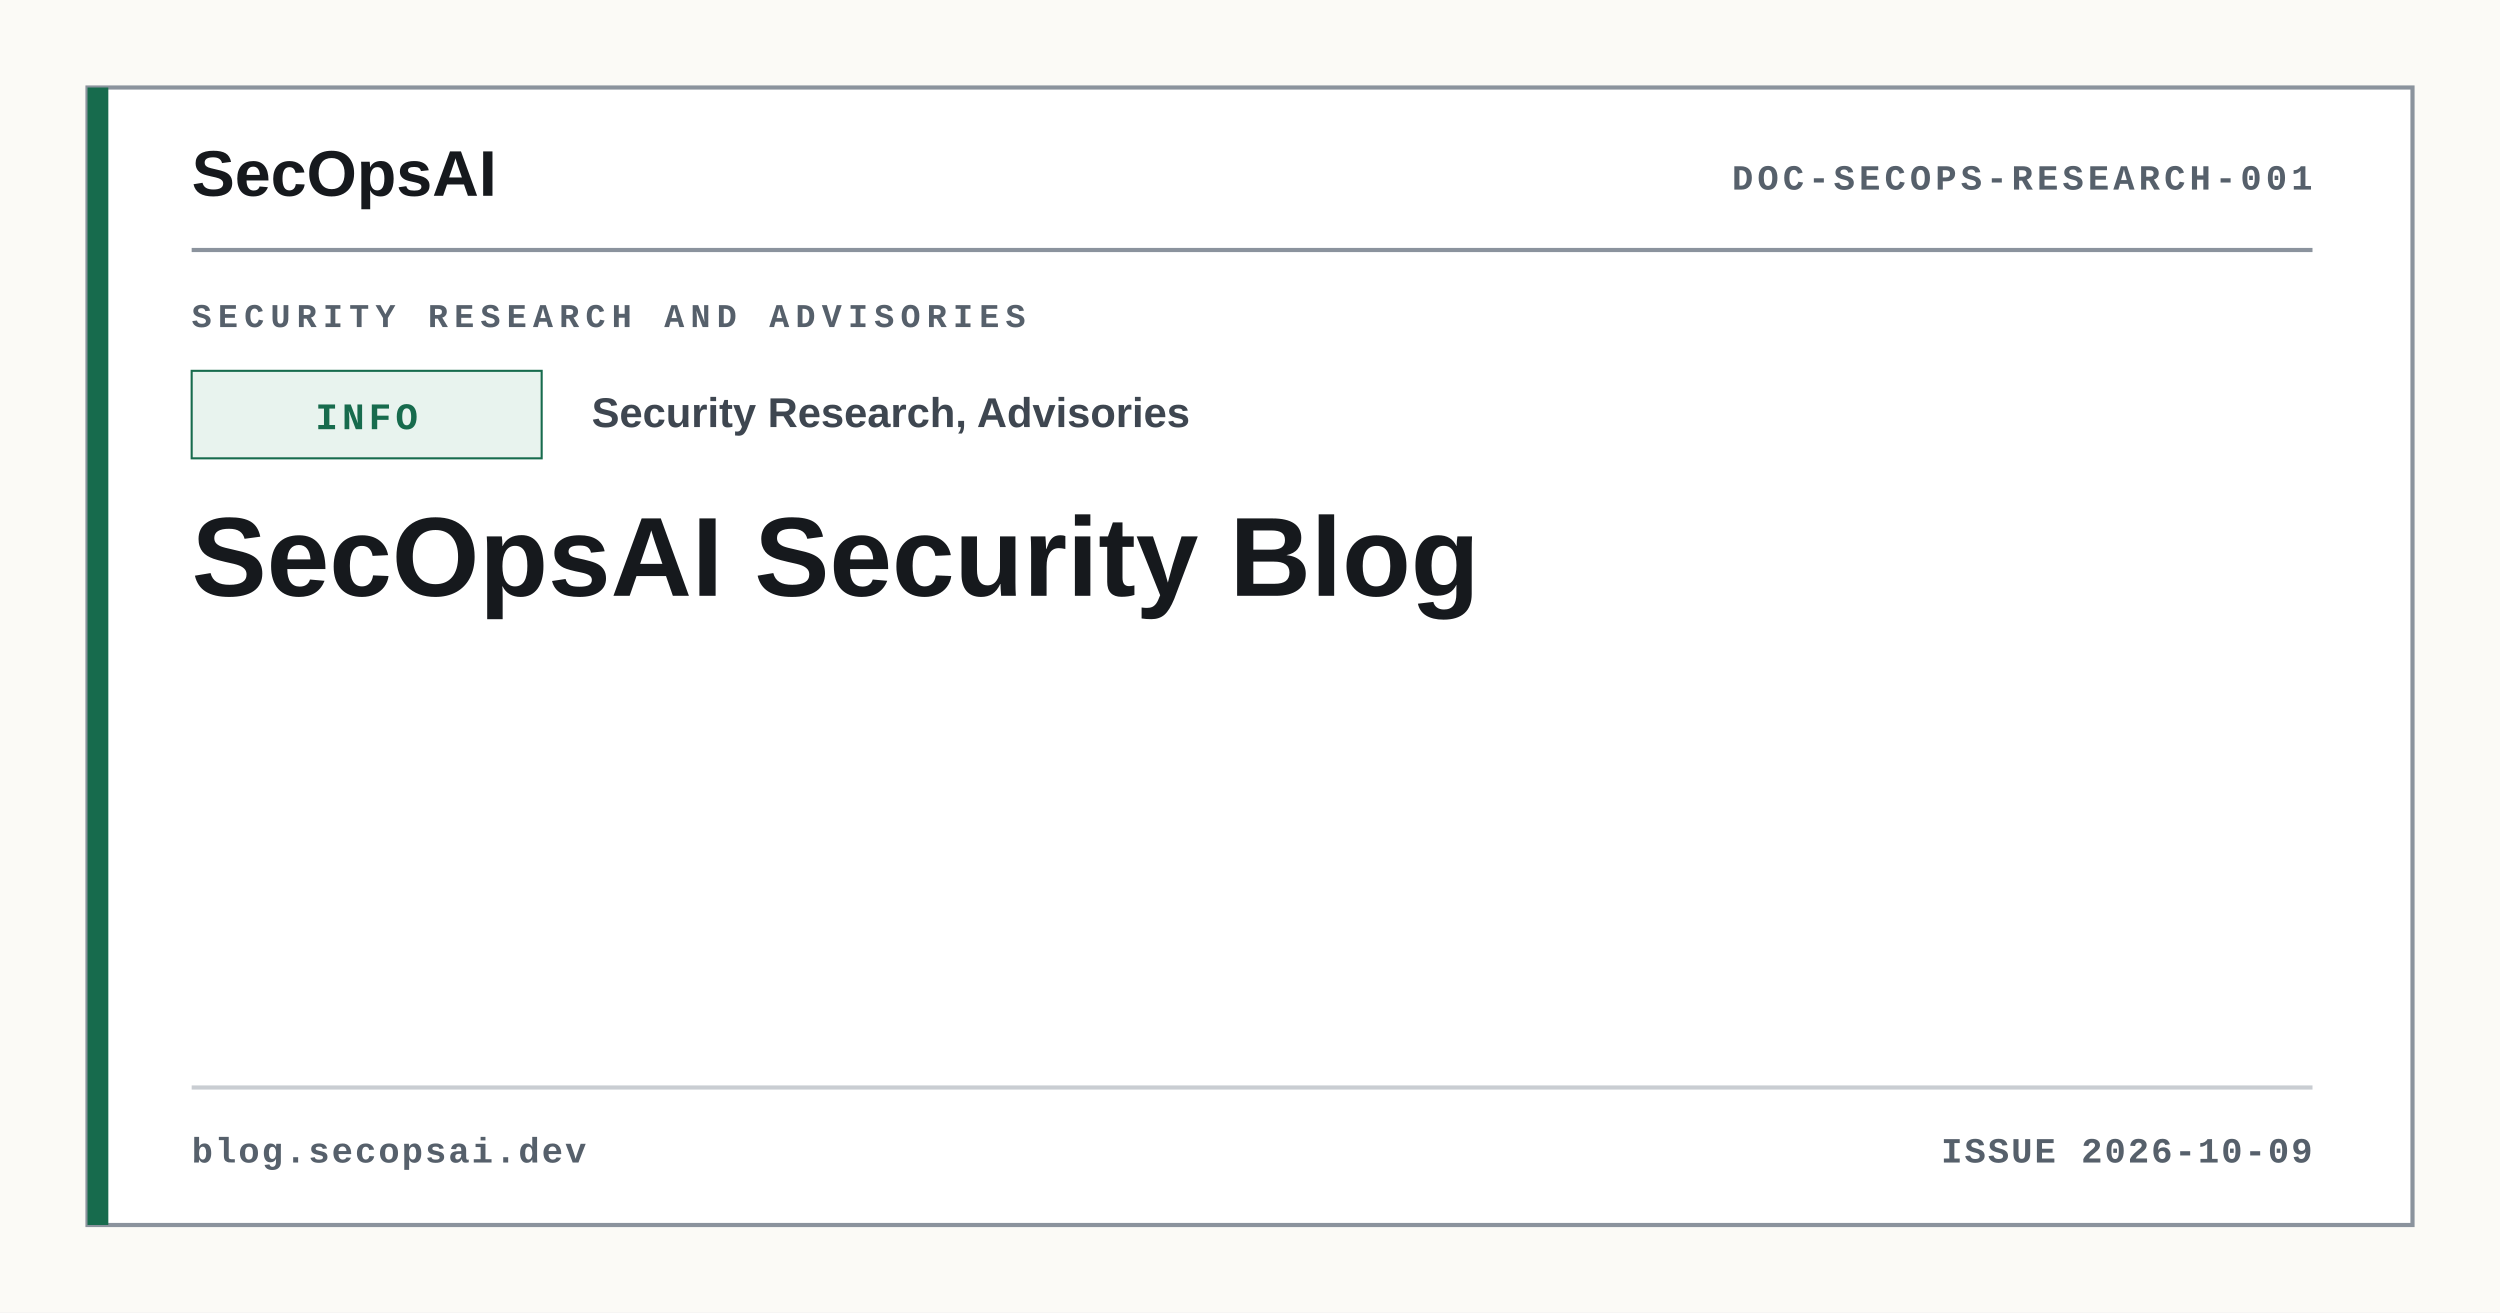
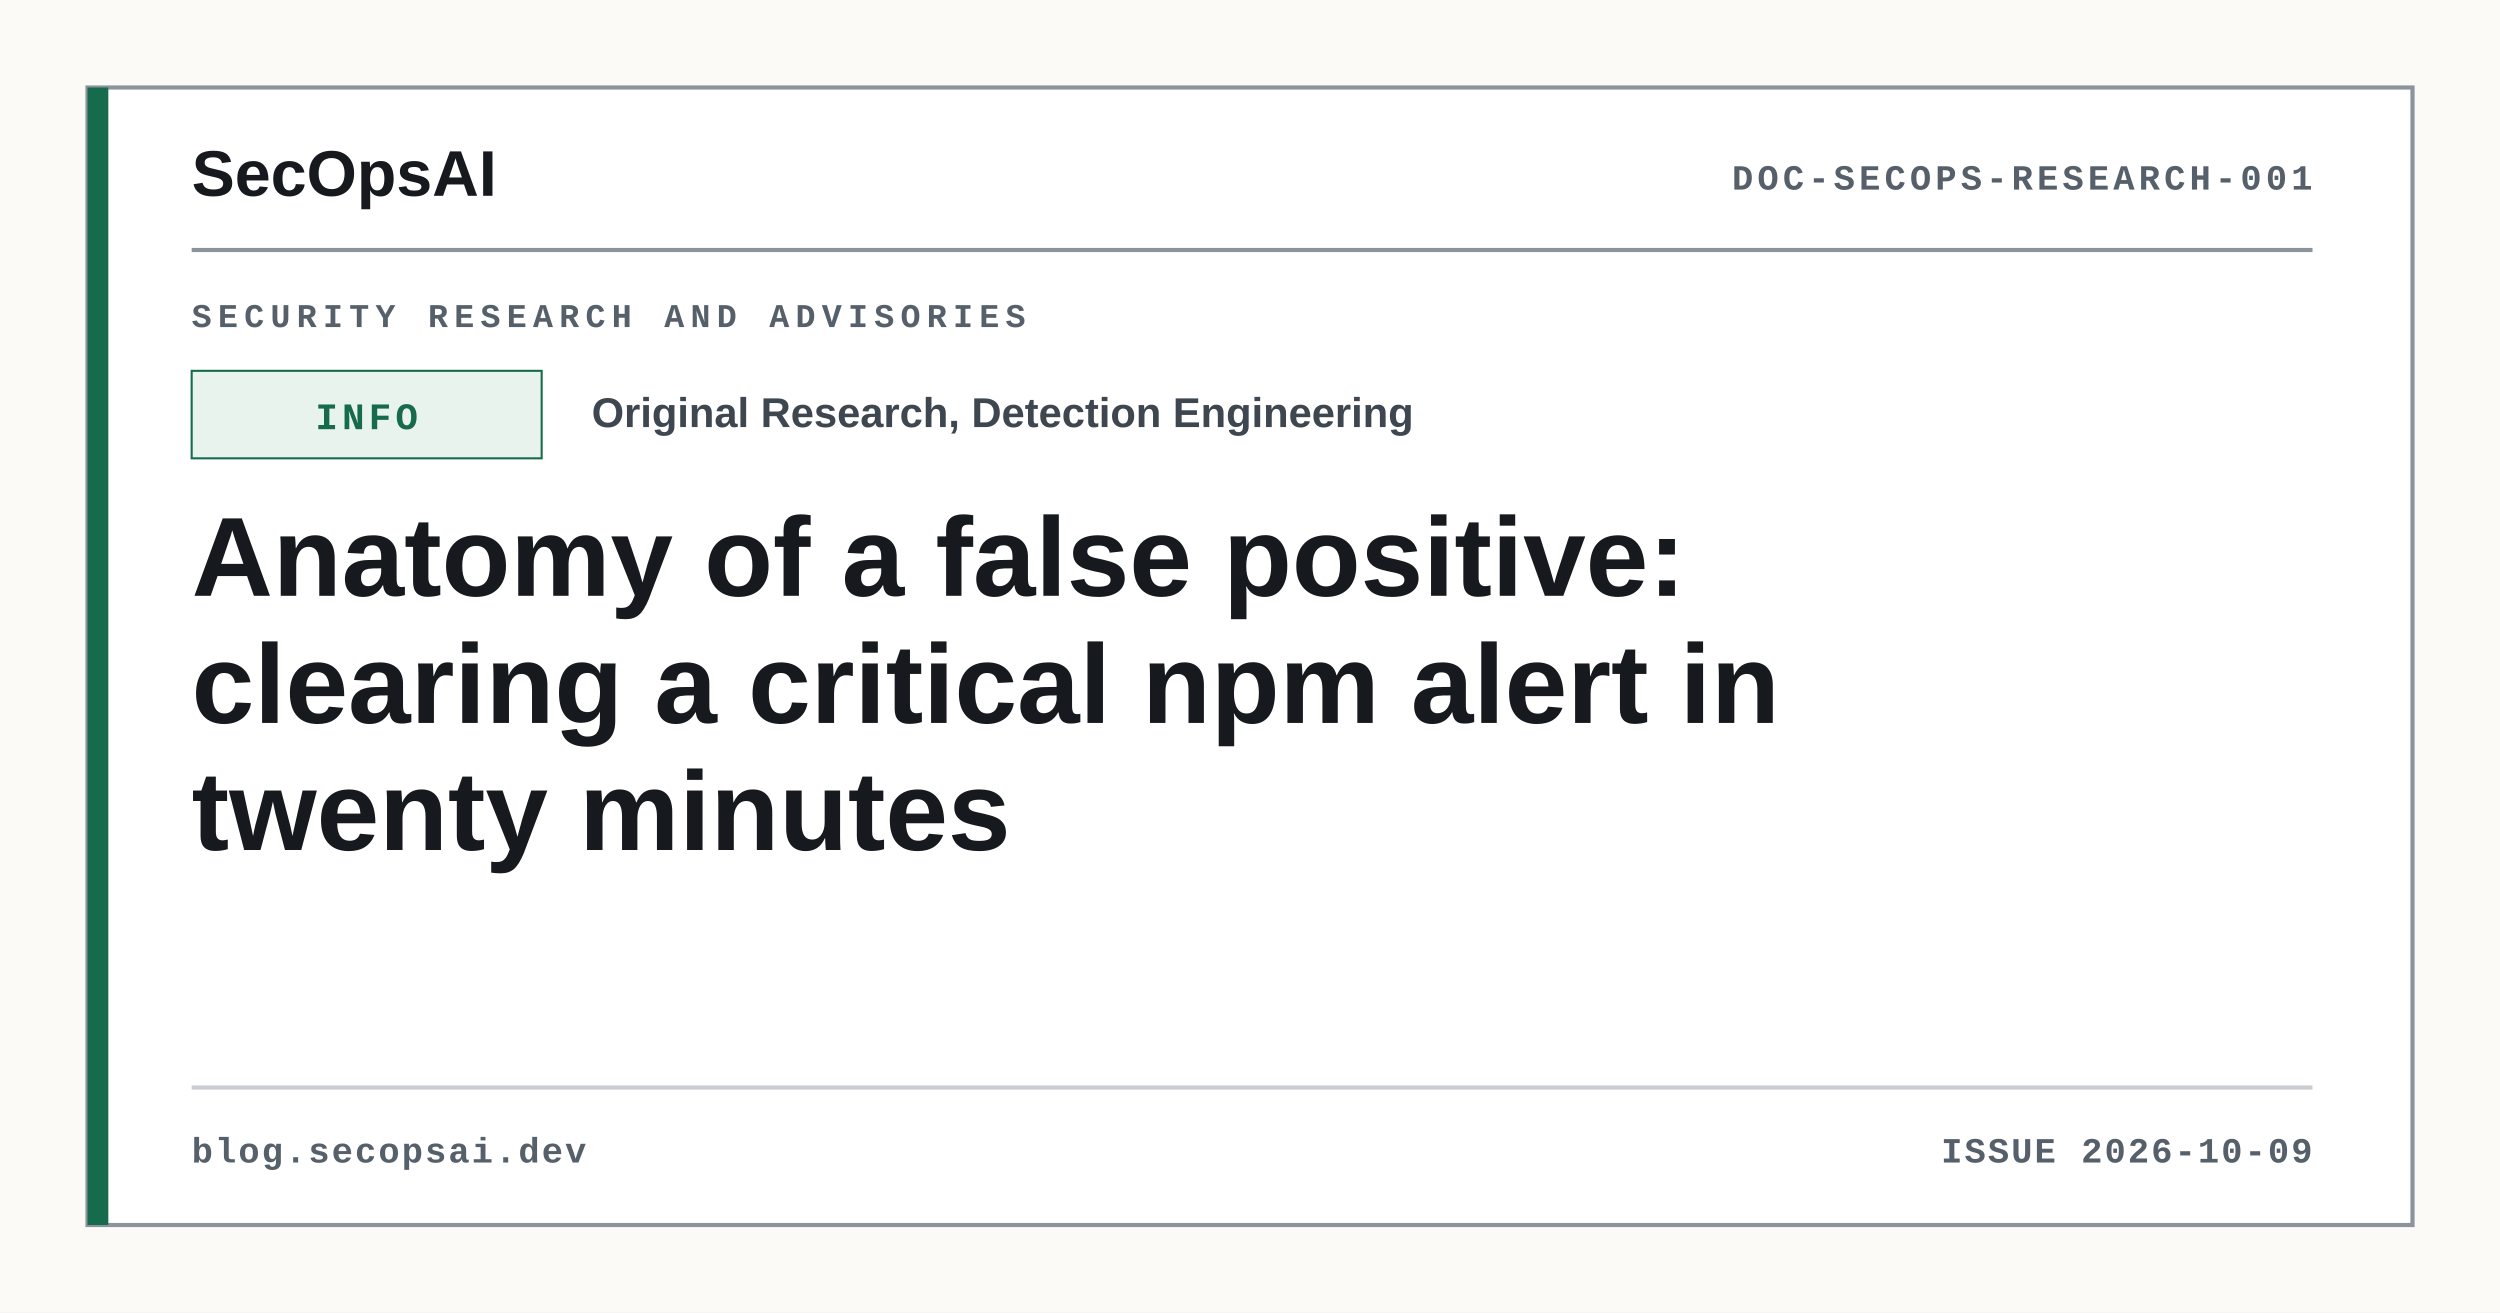
- <svg xmlns="http://www.w3.org/2000/svg" width="1200" height="630" viewBox="0 0 1200 630" role="img" aria-label="SecOpsAI Security Blog">
+ <svg xmlns="http://www.w3.org/2000/svg" width="1200" height="630" viewBox="0 0 1200 630" role="img" aria-label="Anatomy of a false positive: clearing a critical npm alert in twenty minutes">
  <rect width="1200" height="630" fill="#FBFAF6" />
  <rect x="42" y="42" width="1116" height="546" fill="#FFFFFF" stroke="#8B939D" stroke-width="2" />
  <rect x="42" y="42" width="10" height="546" fill="#176B4D" />
  <text x="92" y="94" font-family="Arial, Helvetica, sans-serif" font-size="31" font-weight="800" fill="#16191D">SecOpsAI</text>
  <text x="1110" y="91" text-anchor="end" font-family="Courier New, monospace" font-size="17" font-weight="700" letter-spacing="2" fill="#56606B">DOC-SECOPS-RESEARCH-001</text>
  <line x1="92" y1="120" x2="1110" y2="120" stroke="#8B939D" stroke-width="2" />
  <text x="92" y="157" font-family="Courier New, monospace" font-size="16" font-weight="700" letter-spacing="3" fill="#56606B">SECURITY RESEARCH AND ADVISORIES</text>
  <rect x="92" y="178" width="168" height="42" fill="#E8F3EE" stroke="#176B4D" stroke-width="1" />
  <text x="176" y="206" text-anchor="middle" font-family="Courier New, monospace" font-size="18" font-weight="700" letter-spacing="2" fill="#176B4D">INFO</text>
-   <text x="284" y="205" font-family="Arial, Helvetica, sans-serif" font-size="20" font-weight="700" fill="#3E4650">Security Research, Advisories</text>
+   <text x="284" y="205" font-family="Arial, Helvetica, sans-serif" font-size="20" font-weight="700" fill="#3E4650">Original Research, Detection Engineering</text>
  <text x="92" y="286" font-family="Arial, Helvetica, sans-serif" font-size="54" font-weight="800" fill="#16191D">
-     <tspan x="92" dy="0">SecOpsAI Security Blog</tspan>
+     <tspan x="92" dy="0">Anatomy of a false positive:</tspan>
+     <tspan x="92" dy="61">clearing a critical npm alert in</tspan>
+     <tspan x="92" dy="61">twenty minutes</tspan>
  </text>
  <line x1="92" y1="522" x2="1110" y2="522" stroke="#C9CDD2" stroke-width="2" />
  <text x="92" y="558" font-family="Courier New, monospace" font-size="17" font-weight="700" letter-spacing="1" fill="#56606B">blog.secopsai.dev</text>
  <text x="1110" y="558" text-anchor="end" font-family="Courier New, monospace" font-size="17" font-weight="700" letter-spacing="1" fill="#56606B">ISSUE 2026-10-09</text>
</svg>
